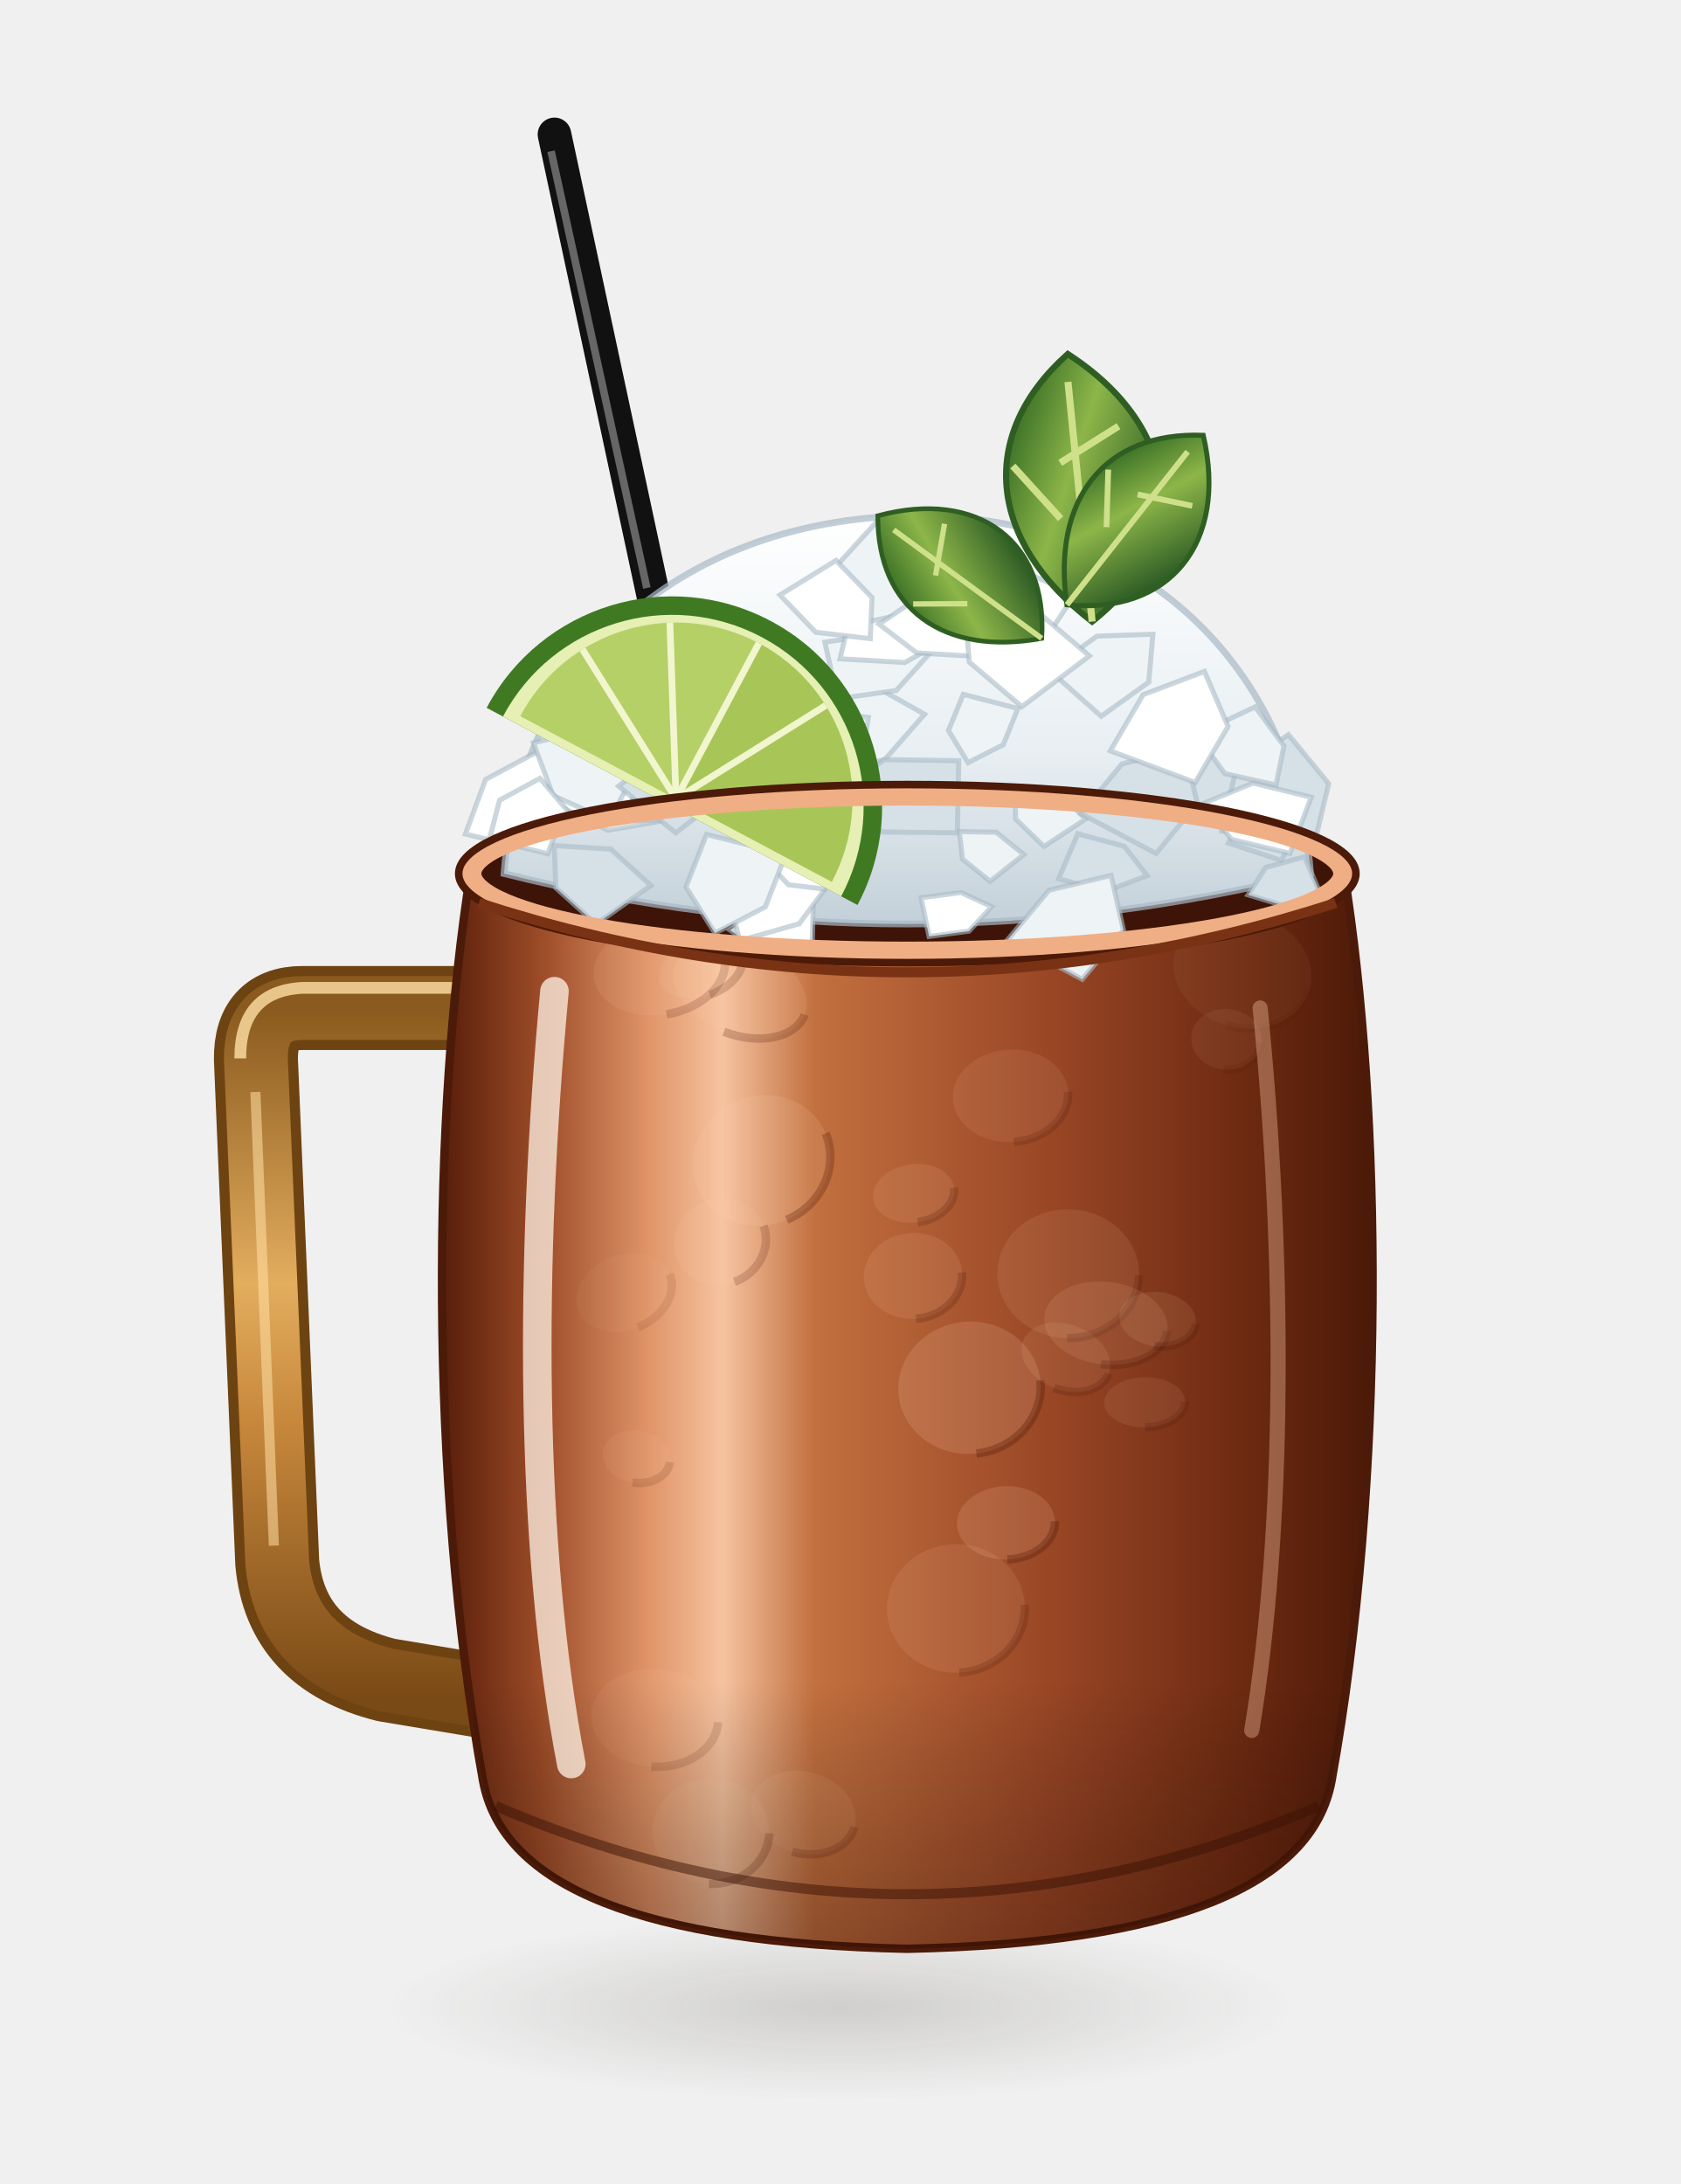
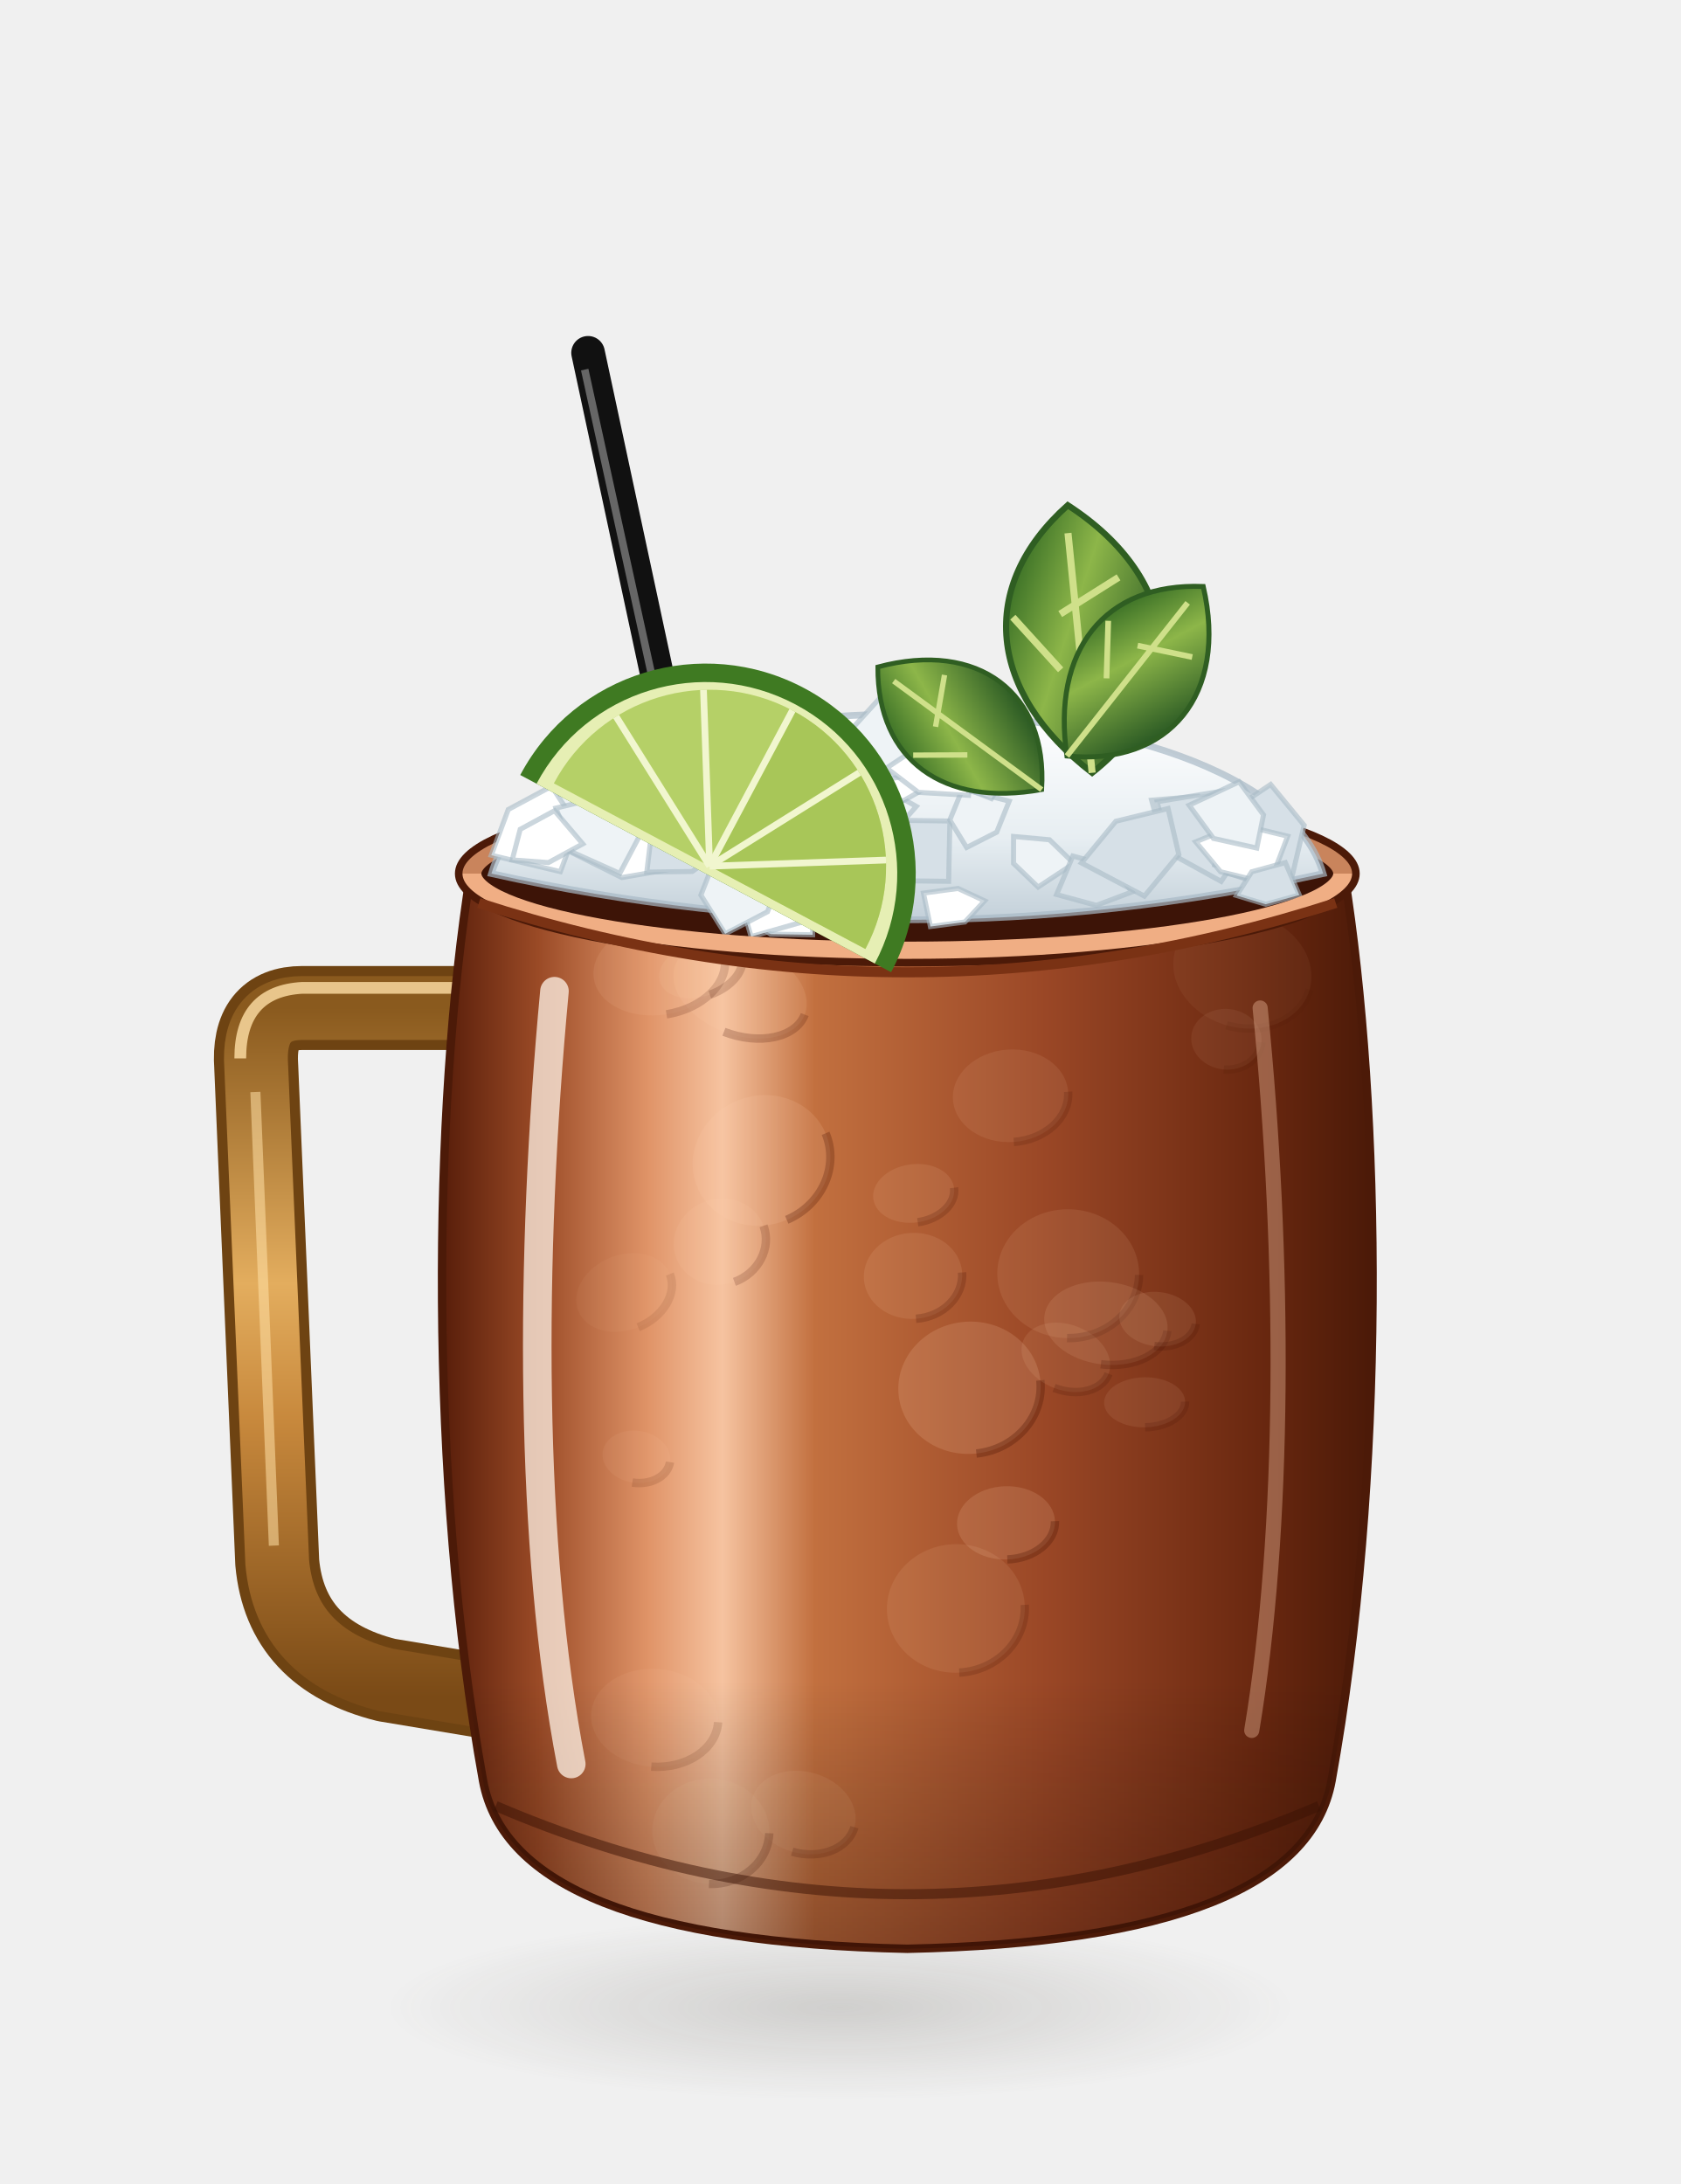
<svg xmlns="http://www.w3.org/2000/svg" viewBox="0 0 200 260" role="img" aria-labelledby="bev-generic-moscow-mule-title">
  <defs>
    <linearGradient id="bev-generic-moscow-mule-metal">
      <stop stop-color="#aeb4b3" />
      <stop offset=".2" stop-color="#f8f8f1" />
      <stop offset=".48" stop-color="#d3d8d5" />
      <stop offset=".8" stop-color="#9ba5a1" />
      <stop offset="1" stop-color="#dce2dd" />
    </linearGradient>
    <linearGradient id="bev-generic-moscow-mule-glass">
      <stop stop-color="#fff" stop-opacity=".65" />
      <stop offset=".18" stop-color="#fff" stop-opacity=".12" />
      <stop offset=".65" stop-color="#fff" stop-opacity=".02" />
      <stop offset="1" stop-color="#75867c" stop-opacity=".35" />
    </linearGradient>
    <linearGradient id="bev-generic-moscow-mule-shade">
      <stop stop-color="#000" stop-opacity=".12" />
      <stop offset=".2" stop-color="#fff" stop-opacity=".16" />
      <stop offset=".55" stop-color="#fff" stop-opacity="0" />
      <stop offset=".86" stop-color="#000" stop-opacity=".14" />
      <stop offset="1" stop-color="#fff" stop-opacity=".09" />
    </linearGradient>
    <radialGradient id="bev-generic-moscow-mule-shadow">
      <stop stop-color="#3c372d" stop-opacity=".18" />
      <stop offset="1" stop-color="#3c372d" stop-opacity="0" />
    </radialGradient>
    <linearGradient id="bev-generic-moscow-mule-mint">
      <stop offset="0" stop-color="#3f7428" />
      <stop offset="0.4" stop-color="#8db649" />
      <stop offset="1" stop-color="#2b5a24" />
    </linearGradient>
    <linearGradient id="bev-generic-moscow-mule-copper">
      <stop offset="0" stop-color="#5a1f0b" />
      <stop offset="0.1" stop-color="#9a4a26" />
      <stop offset="0.22" stop-color="#e09468" />
      <stop offset="0.3" stop-color="#f6c3a0" />
      <stop offset="0.4" stop-color="#c2703f" />
      <stop offset="0.65" stop-color="#9a4726" />
      <stop offset="0.88" stop-color="#6a2810" />
      <stop offset="1" stop-color="#4c1a08" />
    </linearGradient>
    <linearGradient id="bev-generic-moscow-mule-copperv" x1="0" y1="0" x2="0" y2="1">
      <stop offset="0" stop-color="#000" stop-opacity="0" />
      <stop offset="0.75" stop-color="#000" stop-opacity="0" />
      <stop offset="1" stop-color="#2a0a02" stop-opacity="0.35" />
    </linearGradient>
    <linearGradient id="bev-generic-moscow-mule-brass" x1="0" y1="0" x2="0" y2="1">
      <stop offset="0" stop-color="#8a5a1e" />
      <stop offset="0.4" stop-color="#e3ad5e" />
      <stop offset="0.6" stop-color="#c7883c" />
      <stop offset="1" stop-color="#7a4a16" />
    </linearGradient>
    <linearGradient id="bev-generic-moscow-mule-heap" x1="0" y1="0" x2="0" y2="1">
      <stop offset="0" stop-color="#ffffff" />
      <stop offset="0.6" stop-color="#e7eef2" />
      <stop offset="1" stop-color="#c3d0d9" />
    </linearGradient>
    <clipPath id="bev-generic-moscow-mule-mug">
      <path d="M56 104C51.5 132 51 176 57.5 212Q61 231 108 232Q155 231 158.5 212C165 176 164.5 132 160 104Z" />
    </clipPath>
  </defs>
  <ellipse cx="100" cy="239" rx="54" ry="11" fill="url(#bev-generic-moscow-mule-shadow)" />
  <path d="M57 120H36Q30 120 30.5 127L33 186Q34 197 46 200L58 202" fill="none" stroke="#6e4312" stroke-width="10" stroke-linejoin="round" />
  <path d="M57 120H36Q30 120 30.5 127L33 186Q34 197 46 200L58 202" fill="none" stroke="url(#bev-generic-moscow-mule-brass)" stroke-width="7.6" stroke-linejoin="round" />
  <path d="M56 117.6H36Q28.6 118 28.6 126" fill="none" stroke="#ffe0a6" stroke-opacity=".8" stroke-width="1.4" />
  <path d="M30.4 130 32.6 184" fill="none" stroke="#ffe0a6" stroke-opacity=".55" stroke-width="1.2" />
-   <path d="M78 72 66 16" stroke="#111" stroke-width="4" stroke-linecap="round" />
-   <path d="M77 70 65.6 18" stroke="#666" stroke-width=".9" />
  <path d="M56 104C51.5 132 51 176 57.5 212Q61 231 108 232Q155 231 158.5 212C165 176 164.5 132 160 104Z" fill="url(#bev-generic-moscow-mule-copper)" stroke="#4c1a08" stroke-width="1" />
  <g clip-path="url(#bev-generic-moscow-mule-mug)">
    <g transform="translate(95.63 215.78) rotate(16)">
      <ellipse rx="6.32" ry="4.85" fill="#ffd2b0" opacity="0.1" />
      <path d="M6.32 0A6.32 4.85 0 0 1 0 4.85" fill="none" stroke="#4a1606" stroke-opacity="0.19" stroke-width="1" />
    </g>
    <g transform="translate(84.61 218) rotate(2)">
      <ellipse rx="6.96" ry="6.28" fill="#ffd2b0" opacity="0.1" />
      <path d="M6.96 0A6.96 6.28 0 0 1 0 6.28" fill="none" stroke="#4a1606" stroke-opacity="0.2" stroke-width="1" />
    </g>
    <g transform="translate(115.4 165.21) rotate(-6)">
      <ellipse rx="8.48" ry="7.87" fill="#ffd2b0" opacity="0.16" />
      <path d="M8.48 0A8.48 7.87 0 0 1 0 7.87" fill="none" stroke="#4a1606" stroke-opacity="0.31" stroke-width="1" />
    </g>
    <g transform="translate(119.75 181.29) rotate(-2)">
      <ellipse rx="5.83" ry="4.36" fill="#ffd2b0" opacity="0.15" />
      <path d="M5.83 0A5.83 4.36 0 0 1 0 4.36" fill="none" stroke="#4a1606" stroke-opacity="0.3" stroke-width="1" />
    </g>
    <g transform="translate(90.65 138.15) rotate(-23)">
      <ellipse rx="8.28" ry="7.68" fill="#ffd2b0" opacity="0.13" />
      <path d="M8.28 0A8.28 7.68 0 0 1 0 7.68" fill="none" stroke="#4a1606" stroke-opacity="0.27" stroke-width="1" />
    </g>
    <g transform="translate(113.78 191.48) rotate(-3)">
      <ellipse rx="8.21" ry="7.65" fill="#ffd2b0" opacity="0.1" />
      <path d="M8.21 0A8.21 7.65 0 0 1 0 7.65" fill="none" stroke="#4a1606" stroke-opacity="0.2" stroke-width="1" />
    </g>
    <g transform="translate(108.68 151.89) rotate(-4)">
      <ellipse rx="5.86" ry="5.12" fill="#ffd2b0" opacity="0.11" />
      <path d="M5.86 0A5.86 5.12 0 0 1 0 5.12" fill="none" stroke="#4a1606" stroke-opacity="0.22" stroke-width="1" />
    </g>
    <g transform="translate(145.98 123.72) rotate(5)">
      <ellipse rx="4.19" ry="3.61" fill="#ffd2b0" opacity="0.07" />
      <path d="M4.19 0A4.19 3.61 0 0 1 0 3.61" fill="none" stroke="#4a1606" stroke-opacity="0.14" stroke-width="1" />
    </g>
    <g transform="translate(74.29 153.87) rotate(-22)">
      <ellipse rx="5.87" ry="4.46" fill="#ffd2b0" opacity="0.05" />
      <path d="M5.87 0A5.87 4.46 0 0 1 0 4.46" fill="none" stroke="#4a1606" stroke-opacity="0.1" stroke-width="1" />
    </g>
    <g transform="translate(147.88 115.51) rotate(16)">
      <ellipse rx="8.33" ry="6.81" fill="#ffd2b0" opacity="0.05" />
      <path d="M8.33 0A8.33 6.81 0 0 1 0 6.81" fill="none" stroke="#4a1606" stroke-opacity="0.1" stroke-width="1" />
    </g>
    <g transform="translate(136.25 166.94) rotate(-1)">
      <ellipse rx="4.82" ry="2.98" fill="#ffd2b0" opacity="0.09" />
      <path d="M4.82 0A4.82 2.98 0 0 1 0 2.98" fill="none" stroke="#4a1606" stroke-opacity="0.18" stroke-width="1" />
    </g>
    <g transform="translate(88.09 117.83) rotate(21)">
      <ellipse rx="8.25" ry="5.36" fill="#ffd2b0" opacity="0.11" />
      <path d="M8.25 0A8.25 5.36 0 0 1 0 5.36" fill="none" stroke="#4a1606" stroke-opacity="0.22" stroke-width="1" />
    </g>
    <g transform="translate(126.87 161.59) rotate(21)">
      <ellipse rx="5.45" ry="3.9" fill="#ffd2b0" opacity="0.1" />
      <path d="M5.45 0A5.45 3.9 0 0 1 0 3.9" fill="none" stroke="#4a1606" stroke-opacity="0.2" stroke-width="1" />
    </g>
    <g transform="translate(120.29 130.45) rotate(-4)">
      <ellipse rx="6.87" ry="5.51" fill="#ffd2b0" opacity="0.09" />
      <path d="M6.87 0A6.87 5.51 0 0 1 0 5.51" fill="none" stroke="#4a1606" stroke-opacity="0.19" stroke-width="1" />
    </g>
    <g transform="translate(78.47 115.28) rotate(-9)">
      <ellipse rx="7.88" ry="5.54" fill="#ffd2b0" opacity="0.09" />
      <path d="M7.88 0A7.88 5.54 0 0 1 0 5.54" fill="none" stroke="#4a1606" stroke-opacity="0.18" stroke-width="1" />
    </g>
    <g transform="translate(77.93 204.5) rotate(4)">
      <ellipse rx="7.57" ry="5.83" fill="#ffd2b0" opacity="0.07" />
      <path d="M7.57 0A7.57 5.83 0 0 1 0 5.83" fill="none" stroke="#4a1606" stroke-opacity="0.14" stroke-width="1" />
    </g>
    <g transform="translate(75.75 173.43) rotate(9)">
      <ellipse rx="4.05" ry="3.1" fill="#ffd2b0" opacity="0.07" />
      <path d="M4.05 0A4.05 3.1 0 0 1 0 3.1" fill="none" stroke="#4a1606" stroke-opacity="0.14" stroke-width="1" />
    </g>
    <g transform="translate(85.68 147.82) rotate(-20)">
      <ellipse rx="5.54" ry="5.09" fill="#ffd2b0" opacity="0.09" />
      <path d="M5.54 0A5.54 5.09 0 0 1 0 5.09" fill="none" stroke="#4a1606" stroke-opacity="0.18" stroke-width="1" />
    </g>
    <g transform="translate(108.76 142.07) rotate(-8)">
      <ellipse rx="4.85" ry="3.47" fill="#ffd2b0" opacity="0.11" />
      <path d="M4.85 0A4.85 3.47 0 0 1 0 3.47" fill="none" stroke="#4a1606" stroke-opacity="0.21" stroke-width="1" />
    </g>
    <g transform="translate(127.15 151.63) rotate(1)">
      <ellipse rx="8.44" ry="7.67" fill="#ffd2b0" opacity="0.1" />
      <path d="M8.44 0A8.44 7.67 0 0 1 0 7.67" fill="none" stroke="#4a1606" stroke-opacity="0.21" stroke-width="1" />
    </g>
    <g transform="translate(131.64 157.53) rotate(7)">
      <ellipse rx="7.37" ry="4.92" fill="#ffd2b0" opacity="0.11" />
      <path d="M7.37 0A7.37 4.92 0 0 1 0 4.92" fill="none" stroke="#4a1606" stroke-opacity="0.22" stroke-width="1" />
    </g>
    <g transform="translate(137.79 157.04) rotate(7)">
      <ellipse rx="4.58" ry="3.23" fill="#ffd2b0" opacity="0.1" />
      <path d="M4.58 0A4.58 3.23 0 0 1 0 3.23" fill="none" stroke="#4a1606" stroke-opacity="0.21" stroke-width="1" />
    </g>
    <g transform="translate(83.42 115.3) rotate(-19)">
      <ellipse rx="5.12" ry="3.3" fill="#ffd2b0" opacity="0.1" />
      <path d="M5.12 0A5.12 3.3 0 0 1 0 3.3" fill="none" stroke="#4a1606" stroke-opacity="0.19" stroke-width="1" />
    </g>
    <path d="M56 104C51.5 132 51 176 57.5 212Q61 231 108 232Q155 231 158.5 212C165 176 164.5 132 160 104Z" fill="url(#bev-generic-moscow-mule-copperv)" />
  </g>
  <path d="M66 118C63 150 63 184 68 210" fill="none" stroke="#fff3e6" stroke-opacity=".75" stroke-width="3.4" stroke-linecap="round" />
  <path d="M150 120C153 150 153 182 149 206" fill="none" stroke="#ffcfae" stroke-opacity=".35" stroke-width="1.8" stroke-linecap="round" />
  <path d="M59 215Q108 236 157 215" fill="none" stroke="#3a1205" stroke-opacity=".5" stroke-width="1.2" />
  <ellipse cx="108" cy="104" rx="52" ry="9.4" fill="#3d1407" />
-   <path d="M60 104C62 78 82 62 108 61.4S154 78 156 104Q108 116 60 104Z" fill="url(#bev-generic-moscow-mule-heap)" stroke="#a9bac6" stroke-opacity=".7" stroke-width=".8" />
-   <path d="M55.4 99.29L57.81 92.79L63.98 89.48L67.64 95.13L65.21 101.63Z" fill="#ffffff" stroke="#a9bac6" stroke-opacity=".6" stroke-width=".6" />
-   <path d="M124.27 100.77L120.88 97.49L120.88 93.76L125.85 94.21L129.23 97.5Z" fill="#eef3f6" stroke="#a9bac6" stroke-opacity=".6" stroke-width=".6" />
-   <path d="M146.23 100.36L148.37 96.19L152.72 94.34L154.66 98.27L152.51 102.43Z" fill="#d6e0e7" stroke="#a9bac6" stroke-opacity=".6" stroke-width=".6" />
-   <path d="M110.05 85.03L105.31 90.43L98.34 91.95L97.14 85.83L101.9 80.44Z" fill="#eef3f6" stroke="#a9bac6" stroke-opacity=".6" stroke-width=".6" />
-   <path d="M96.66 113.49L90.81 113.41L86.92 110.74L90.95 107.74L96.8 107.84Z" fill="#ffffff" stroke="#a9bac6" stroke-opacity=".6" stroke-width=".6" />
-   <path d="M80.37 85.53L73.1 82.63L70.23 77.43L77.5 75.6L84.76 78.51Z" fill="#eef3f6" stroke="#a9bac6" stroke-opacity=".6" stroke-width=".6" />
-   <path d="M70.37 87.13L78.37 91.1L81 97.35L72.36 98.84L64.37 94.85Z" fill="#ffffff" stroke="#a9bac6" stroke-opacity=".6" stroke-width=".6" />
-   <path d="M113.96 99.15L105.06 99.04L99.14 95L105.24 90.43L114.13 90.56Z" fill="#d6e0e7" stroke="#a9bac6" stroke-opacity=".6" stroke-width=".6" />
-   <path d="M98.18 76.44L105.17 75.44L110.58 77.88L106.68 82.2L99.69 83.19Z" fill="#eef3f6" stroke="#a9bac6" stroke-opacity=".6" stroke-width=".6" />
-   <path d="M86.95 93.83L81.39 97.63L74.98 97.71L75.64 92.24L81.22 88.45Z" fill="#d6e0e7" stroke="#a9bac6" stroke-opacity=".6" stroke-width=".6" />
-   <path d="M144.67 94.27L139.09 90.79L137.76 85.95L144.36 85.4L149.93 88.89Z" fill="#eef3f6" stroke="#a9bac6" stroke-opacity=".6" stroke-width=".6" />
-   <path d="M114.87 74.78L107.7 78.87L100 78.43L101.51 71.92L108.7 67.84Z" fill="#ffffff" stroke="#a9bac6" stroke-opacity=".6" stroke-width=".6" />
-   <path d="M109.64 106.88L114.39 106.25L118.04 107.94L115.34 110.85L110.59 111.48Z" fill="#ffffff" stroke="#a9bac6" stroke-opacity=".6" stroke-width=".6" />
-   <path d="M149.35 85.59L151.23 92.97L147.34 98.79L140.06 94.78L138.2 87.4Z" fill="#d6e0e7" stroke="#a9bac6" stroke-opacity=".6" stroke-width=".6" />
-   <path d="M108.41 69.66L112.47 65.6L118.05 64.68L118.61 69.54L114.54 73.59Z" fill="#eef3f6" stroke="#a9bac6" stroke-opacity=".6" stroke-width=".6" />
-   <path d="M145.41 98.92L147.12 91.62L153.37 87.46L158.16 93.29L156.43 100.58Z" fill="#d6e0e7" stroke="#a9bac6" stroke-opacity=".6" stroke-width=".6" />
-   <path d="M153.54 101.6L146.61 99.93L143.11 95.7L149.16 93.22L156.08 94.91Z" fill="#ffffff" stroke="#a9bac6" stroke-opacity=".6" stroke-width=".6" />
-   <path d="M99.5 104.1L95.13 109.97L88.09 111.97L86.27 105.73L90.65 99.87Z" fill="#ffffff" stroke="#a9bac6" stroke-opacity=".6" stroke-width=".6" />
-   <path d="M72.96 86.16L75.32 92.43L72.53 97.71L65.83 94.71L63.49 88.43Z" fill="#eef3f6" stroke="#a9bac6" stroke-opacity=".6" stroke-width=".6" />
-   <path d="M128.29 99.26L133.84 100.76L136.54 104.25L131.56 106.13L126.02 104.62Z" fill="#d6e0e7" stroke="#a9bac6" stroke-opacity=".6" stroke-width=".6" />
-   <path d="M76.27 82.35L82.54 83.77L85.78 87.53L80.38 89.84L74.12 88.41Z" fill="#d6e0e7" stroke="#a9bac6" stroke-opacity=".6" stroke-width=".6" />
-   <path d="M121.16 84.35L119.42 88.66L115.23 90.79L112.9 86.97L114.66 82.66Z" fill="#eef3f6" stroke="#a9bac6" stroke-opacity=".6" stroke-width=".6" />
-   <path d="M118.91 77.23L110.84 74.06L107.61 68.31L115.65 66.24L123.71 69.43Z" fill="#ffffff" stroke="#a9bac6" stroke-opacity=".6" stroke-width=".6" />
-   <path d="M95.46 99.76L98.23 102.65L98.09 105.84L93.86 105.33L91.09 102.44Z" fill="#ffffff" stroke="#a9bac6" stroke-opacity=".6" stroke-width=".6" />
-   <path d="M68.2 97.28L63.41 99.89L58.36 99.52L59.47 95.26L64.27 92.66Z" fill="#ffffff" stroke="#a9bac6" stroke-opacity=".6" stroke-width=".6" />
-   <path d="M93.54 101.7L91.11 107.96L85.1 111.09L81.65 105.59L84.1 99.34Z" fill="#eef3f6" stroke="#a9bac6" stroke-opacity=".6" stroke-width=".6" />
-   <path d="M128.66 96.87L133.55 90.93L141 89.12L142.52 95.68L137.61 101.6Z" fill="#d6e0e7" stroke="#a9bac6" stroke-opacity=".6" stroke-width=".6" />
-   <path d="M102.17 92.52L94.81 91.74L90.4 87.92L96.01 84.61L103.37 85.41Z" fill="#ffffff" stroke="#a9bac6" stroke-opacity=".6" stroke-width=".6" />
-   <path d="M98.56 89.98L102.81 91.24L104.8 93.98L100.9 95.35L96.66 94.08Z" fill="#eef3f6" stroke="#a9bac6" stroke-opacity=".6" stroke-width=".6" />
-   <path d="M113.4 67.13L108.06 73.03L100.33 74.62L99.14 67.85L104.5 61.95Z" fill="#eef3f6" stroke="#a9bac6" stroke-opacity=".6" stroke-width=".6" />
-   <path d="M149.41 84.15L152.83 88.8L151.89 93.46L145.8 92.1L142.39 87.45Z" fill="#eef3f6" stroke="#a9bac6" stroke-opacity=".6" stroke-width=".6" />
-   <path d="M83.23 91.07L89.34 88.81L95.03 90.02L92.74 94.73L86.62 96.97Z" fill="#eef3f6" stroke="#a9bac6" stroke-opacity=".6" stroke-width=".6" />
-   <path d="M116.18 78.14L109.12 77.73L104.63 74.3L109.74 70.89L116.81 71.31Z" fill="#ffffff" stroke="#a9bac6" stroke-opacity=".6" stroke-width=".6" />
-   <path d="M87.79 76.86L89.45 80.25L88.21 83.27L84.33 81.85L82.68 78.46Z" fill="#eef3f6" stroke="#a9bac6" stroke-opacity=".6" stroke-width=".6" />
-   <path d="M157.19 106.47L152.57 107.74L148.57 106.53L150.66 103.27L155.28 102Z" fill="#d6e0e7" stroke="#a9bac6" stroke-opacity=".6" stroke-width=".6" />
-   <path d="M71.75 77.01L77.22 74.67L82.55 75.53L80.76 79.97L75.28 82.3Z" fill="#d6e0e7" stroke="#a9bac6" stroke-opacity=".6" stroke-width=".6" />
-   <path d="M117.86 104.92L114.57 102.27L114.19 99L118.58 99.08L121.87 101.73Z" fill="#eef3f6" stroke="#a9bac6" stroke-opacity=".6" stroke-width=".6" />
-   <path d="M91.16 74.18L96.61 80.32L95.99 86.9L87.3 85.59L81.87 79.43Z" fill="#d6e0e7" stroke="#a9bac6" stroke-opacity=".6" stroke-width=".6" />
-   <path d="M127.99 70.71L124.91 75.33L119.62 77.07L117.93 72.35L121.02 67.73Z" fill="#ffffff" stroke="#a9bac6" stroke-opacity=".6" stroke-width=".6" />
-   <path d="M124.93 79.81L130.58 75.73L137.24 75.5L136.74 81.21L131.08 85.27Z" fill="#eef3f6" stroke="#a9bac6" stroke-opacity=".6" stroke-width=".6" />
-   <path d="M73.63 93.59L79.39 89.07L86.42 88.59L86.21 94.65L80.44 99.16Z" fill="#d6e0e7" stroke="#a9bac6" stroke-opacity=".6" stroke-width=".6" />
-   <path d="M121.64 84.13L115.38 78.82L114.86 72.44L123.42 72.76L129.67 78.08Z" fill="#ffffff" stroke="#a9bac6" stroke-opacity=".6" stroke-width=".6" />
-   <path d="M70.95 110.02L66.18 105.71L65.97 100.67L72.71 101.09L77.47 105.42Z" fill="#d6e0e7" stroke="#a9bac6" stroke-opacity=".6" stroke-width=".6" />
-   <path d="M132.17 89.39L136.07 82.7L143.37 79.93L146.18 86.48L142.27 93.16Z" fill="#ffffff" stroke="#a9bac6" stroke-opacity=".6" stroke-width=".6" />
-   <path d="M119.97 111.84L124.87 105.98L132.26 104.21L133.73 110.73L128.82 116.58Z" fill="#eef3f6" stroke="#a9bac6" stroke-opacity=".6" stroke-width=".6" />
-   <path d="M99.52 66.72L103.8 71.14L103.59 76.03L97.1 75.27L92.84 70.84Z" fill="#ffffff" stroke="#a9bac6" stroke-opacity=".6" stroke-width=".6" />
-   <g transform="translate(80 96) rotate(-152)">
+   <path d="M56 104A52 9.4 0 0 1 160 104" fill="none" stroke="#c9845c" stroke-width="2.6" />
+   <path d="M54.6 104A53.4 10.6 0 0 1 161.4 104" fill="none" stroke="#4c1a08" stroke-width=".9" />
+   <path d="M82 98 70 42" stroke="#111" stroke-width="4" stroke-linecap="round" />
+   <path d="M81 96 69.6 44" stroke="#666" stroke-width=".9" />
+   <path d="M58.5 104C62 92 84 85 108 85S154 92 157.5 104Q108 115 58.5 104Z" fill="url(#bev-generic-moscow-mule-heap)" stroke="#a9bac6" stroke-opacity=".7" stroke-width=".8" />
+   <path d="M58.48 101.81L60.5 96.37L65.66 93.6L68.73 98.33L66.7 103.77Z" fill="#ffffff" stroke="#a9bac6" stroke-opacity=".6" stroke-width=".6" />
+   <path d="M123.57 105.6L120.65 102.79L120.65 99.58L124.92 99.97L127.83 102.79Z" fill="#eef3f6" stroke="#a9bac6" stroke-opacity=".6" stroke-width=".6" />
+   <path d="M145.04 103.57L146.87 100L150.6 98.42L152.26 101.79L150.42 105.35Z" fill="#d6e0e7" stroke="#a9bac6" stroke-opacity=".6" stroke-width=".6" />
+   <path d="M109.07 96L105.09 100.53L99.25 101.81L98.25 96.68L102.24 92.16Z" fill="#eef3f6" stroke="#a9bac6" stroke-opacity=".6" stroke-width=".6" />
+   <path d="M96.73 111.28L91.73 111.21L88.41 108.93L91.84 106.37L96.84 106.45Z" fill="#ffffff" stroke="#a9bac6" stroke-opacity=".6" stroke-width=".6" />
+   <path d="M81.21 98.32L75.11 95.89L72.7 91.53L78.8 89.99L84.89 92.43Z" fill="#eef3f6" stroke="#a9bac6" stroke-opacity=".6" stroke-width=".6" />
+   <path d="M72.36 94.71L79.03 98.02L81.21 103.23L74.01 104.47L67.35 101.15Z" fill="#ffffff" stroke="#a9bac6" stroke-opacity=".6" stroke-width=".6" />
+   <path d="M112.92 104.92L105.49 104.83L100.54 101.45L105.64 97.64L113.07 97.74Z" fill="#d6e0e7" stroke="#a9bac6" stroke-opacity=".6" stroke-width=".6" />
+   <path d="M99.26 91.53L105.16 90.68L109.73 92.74L106.44 96.39L100.54 97.22Z" fill="#eef3f6" stroke="#a9bac6" stroke-opacity=".6" stroke-width=".6" />
+   <path d="M87.08 100.54L82.39 103.75L76.99 103.82L77.55 99.2L82.25 96.01Z" fill="#d6e0e7" stroke="#a9bac6" stroke-opacity=".6" stroke-width=".6" />
+   <path d="M142.91 102.29L138.2 99.35L137.08 95.26L142.65 94.79L147.36 97.74Z" fill="#eef3f6" stroke="#a9bac6" stroke-opacity=".6" stroke-width=".6" />
+   <path d="M113.56 91.89L107.57 95.31L101.14 94.94L102.4 89.5L108.41 86.09Z" fill="#ffffff" stroke="#a9bac6" stroke-opacity=".6" stroke-width=".6" />
+   <path d="M109.92 106.32L114.04 105.77L117.2 107.24L114.86 109.76L110.75 110.3Z" fill="#ffffff" stroke="#a9bac6" stroke-opacity=".6" stroke-width=".6" />
+   <path d="M147.03 93.93L148.6 100.08L145.36 104.93L139.29 101.59L137.74 95.44Z" fill="#d6e0e7" stroke="#a9bac6" stroke-opacity=".6" stroke-width=".6" />
+   <path d="M109.04 89.62L112.49 86.18L117.22 85.39L117.7 89.52L114.24 92.96Z" fill="#eef3f6" stroke="#a9bac6" stroke-opacity=".6" stroke-width=".6" />
+   <path d="M144.61 102.95L146.04 96.86L151.25 93.39L155.24 98.25L153.8 104.33Z" fill="#d6e0e7" stroke="#a9bac6" stroke-opacity=".6" stroke-width=".6" />
+   <path d="M151.13 105.2L145.29 103.78L142.33 100.22L147.44 98.13L153.28 99.55Z" fill="#ffffff" stroke="#a9bac6" stroke-opacity=".6" stroke-width=".6" />
+   <path d="M98.96 104.91L95.3 109.82L89.41 111.5L87.88 106.27L91.55 101.37Z" fill="#ffffff" stroke="#a9bac6" stroke-opacity=".6" stroke-width=".6" />
+   <path d="M74.13 94.29L76.11 99.55L73.77 103.98L68.15 101.46L66.18 96.2Z" fill="#eef3f6" stroke="#a9bac6" stroke-opacity=".6" stroke-width=".6" />
+   <path d="M127.7 101.91L132.45 103.19L134.75 106.18L130.5 107.78L125.77 106.49Z" fill="#d6e0e7" stroke="#a9bac6" stroke-opacity=".6" stroke-width=".6" />
+   <path d="M78.02 93.48L83.35 94.68L86.09 97.87L81.52 99.83L76.2 98.62Z" fill="#d6e0e7" stroke="#a9bac6" stroke-opacity=".6" stroke-width=".6" />
+   <path d="M120.13 95.38L118.64 99.07L115.06 100.89L113.06 97.62L114.57 93.94Z" fill="#eef3f6" stroke="#a9bac6" stroke-opacity=".6" stroke-width=".6" />
+   <path d="M118.01 95.07L111.27 92.42L108.57 87.62L115.29 85.9L122.02 88.56Z" fill="#ffffff" stroke="#a9bac6" stroke-opacity=".6" stroke-width=".6" />
+   <path d="M95.99 102.27L98.4 104.78L98.28 107.56L94.6 107.12L92.19 104.6Z" fill="#ffffff" stroke="#a9bac6" stroke-opacity=".6" stroke-width=".6" />
+   <path d="M69.37 100.46L65.28 102.69L60.97 102.37L61.92 98.73L66.01 96.51Z" fill="#ffffff" stroke="#a9bac6" stroke-opacity=".6" stroke-width=".6" />
+   <path d="M93.4 103.29L91.36 108.54L86.32 111.17L83.43 106.56L85.48 101.31Z" fill="#eef3f6" stroke="#a9bac6" stroke-opacity=".6" stroke-width=".6" />
+   <path d="M128.73 102.73L132.82 97.77L139.04 96.25L140.32 101.73L136.22 106.68Z" fill="#d6e0e7" stroke="#a9bac6" stroke-opacity=".6" stroke-width=".6" />
+   <path d="M101.88 101.66L95.68 101L91.96 97.78L96.69 95L102.89 95.67Z" fill="#ffffff" stroke="#a9bac6" stroke-opacity=".6" stroke-width=".6" />
+   <path d="M99.16 97.79L102.86 98.89L104.59 101.28L101.2 102.47L97.5 101.36Z" fill="#eef3f6" stroke="#a9bac6" stroke-opacity=".6" stroke-width=".6" />
+   <path d="M112.15 87.44L107.69 92.37L101.24 93.69L100.24 88.04L104.72 83.12Z" fill="#eef3f6" stroke="#a9bac6" stroke-opacity=".6" stroke-width=".6" />
+   <path d="M147.5 93.07L150.4 97.01L149.6 100.96L144.44 99.81L141.55 95.86Z" fill="#eef3f6" stroke="#a9bac6" stroke-opacity=".6" stroke-width=".6" />
+   <path d="M84.98 98.92L90.15 97.01L94.98 98.03L93.04 102.02L87.85 103.92Z" fill="#eef3f6" stroke="#a9bac6" stroke-opacity=".6" stroke-width=".6" />
+   <path d="M115.29 94.68L109.32 94.33L105.53 91.43L109.85 88.56L115.82 88.91Z" fill="#ffffff" stroke="#a9bac6" stroke-opacity=".6" stroke-width=".6" />
+   <path d="M88.55 91.22L89.99 94.16L88.91 96.79L85.54 95.55L84.11 92.61Z" fill="#eef3f6" stroke="#a9bac6" stroke-opacity=".6" stroke-width=".6" />
+   <path d="M154.66 106.55L150.66 107.65L147.2 106.61L149 103.78L153 102.69Z" fill="#d6e0e7" stroke="#a9bac6" stroke-opacity=".6" stroke-width=".6" />
+   <path d="M73.93 91.84L78.59 89.85L83.12 90.58L81.6 94.36L76.94 96.35Z" fill="#d6e0e7" stroke="#a9bac6" stroke-opacity=".6" stroke-width=".6" />
+   <g transform="translate(130 92) rotate(18) scale(1.05)">
+     <path d="M0 0C-14-5-19-16-12-28 3-24 8-12 0 0Z" fill="url(#bev-generic-moscow-mule-mint)" stroke="#2f5e22" stroke-width=".7" />
+     <path d="M0 0-11-25m4 15-7-4m5-2 5-6" fill="none" stroke="#cfe08a" stroke-width=".8" />
+   </g>
+   <g transform="translate(127 90) rotate(62) scale(0.85)">
+     <path d="M0 0C-14-5-19-16-12-28 3-24 8-12 0 0Z" fill="url(#bev-generic-moscow-mule-mint)" stroke="#2f5e22" stroke-width=".7" />
+     <path d="M0 0-11-25m4 15-7-4m5-2 5-6" fill="none" stroke="#cfe08a" stroke-width=".8" />
+   </g>
+   <g transform="translate(124 94) rotate(-30) scale(0.8)">
+     <path d="M0 0C-14-5-19-16-12-28 3-24 8-12 0 0Z" fill="url(#bev-generic-moscow-mule-mint)" stroke="#2f5e22" stroke-width=".7" />
+     <path d="M0 0-11-25m4 15-7-4m5-2 5-6" fill="none" stroke="#cfe08a" stroke-width=".8" />
+   </g>
+   <path d="M56 104A52 9.4 0 0 0 160 104" fill="none" stroke="#f0ae84" stroke-width="2.6" />
+   <path d="M54.6 104A53.4 10.6 0 0 0 161.4 104" fill="none" stroke="#4c1a08" stroke-width=".9" />
+   <path d="M57 107.5Q108 124 159 107.5" fill="none" stroke="#7a3214" stroke-width="1.2" />
+   <g transform="translate(84 104) rotate(-152)">
    <path d="M-25 0A25 25 0 0 0 25 0Z" fill="#3f7a22" />
    <path d="M-22.8 0A22.8 22.8 0 0 0 22.8 0Z" fill="#e6efb4" />
    <path d="M-21 1A21 21 0 0 0 21 1Z" fill="#b5d067" />
    <path d="M-21 1A21 21 0 0 0 0 22L0 1Z" fill="#9dbd4c" opacity=".55" />
    <path d="M0 1 18.19 11.5" stroke="#f1f6cf" stroke-width=".8" />
    <path d="M0 1 10.5 19.19" stroke="#f1f6cf" stroke-width=".8" />
    <path d="M0 1 0 22" stroke="#f1f6cf" stroke-width=".8" />
    <path d="M0 1 -10.5 19.19" stroke="#f1f6cf" stroke-width=".8" />
    <path d="M0 1 -18.19 11.5" stroke="#f1f6cf" stroke-width=".8" />
  </g>
-   <g transform="translate(130 74) rotate(18) scale(1.05)">
-     <path d="M0 0C-14-5-19-16-12-28 3-24 8-12 0 0Z" fill="url(#bev-generic-moscow-mule-mint)" stroke="#2f5e22" stroke-width=".7" />
-     <path d="M0 0-11-25m4 15-7-4m5-2 5-6" fill="none" stroke="#cfe08a" stroke-width=".8" />
-   </g>
-   <g transform="translate(127 72) rotate(62) scale(0.85)">
-     <path d="M0 0C-14-5-19-16-12-28 3-24 8-12 0 0Z" fill="url(#bev-generic-moscow-mule-mint)" stroke="#2f5e22" stroke-width=".7" />
-     <path d="M0 0-11-25m4 15-7-4m5-2 5-6" fill="none" stroke="#cfe08a" stroke-width=".8" />
-   </g>
-   <g transform="translate(124 76) rotate(-30) scale(0.8)">
-     <path d="M0 0C-14-5-19-16-12-28 3-24 8-12 0 0Z" fill="url(#bev-generic-moscow-mule-mint)" stroke="#2f5e22" stroke-width=".7" />
-     <path d="M0 0-11-25m4 15-7-4m5-2 5-6" fill="none" stroke="#cfe08a" stroke-width=".8" />
-   </g>
-   <ellipse cx="108" cy="104" rx="52" ry="9.4" fill="none" stroke="#f0ae84" stroke-width="2.6" />
-   <ellipse cx="108" cy="104" rx="53.4" ry="10.6" fill="none" stroke="#4c1a08" stroke-width=".9" />
-   <path d="M57 107.5Q108 124 159 107.5" fill="none" stroke="#7a3214" stroke-width="1.2" />
</svg>
